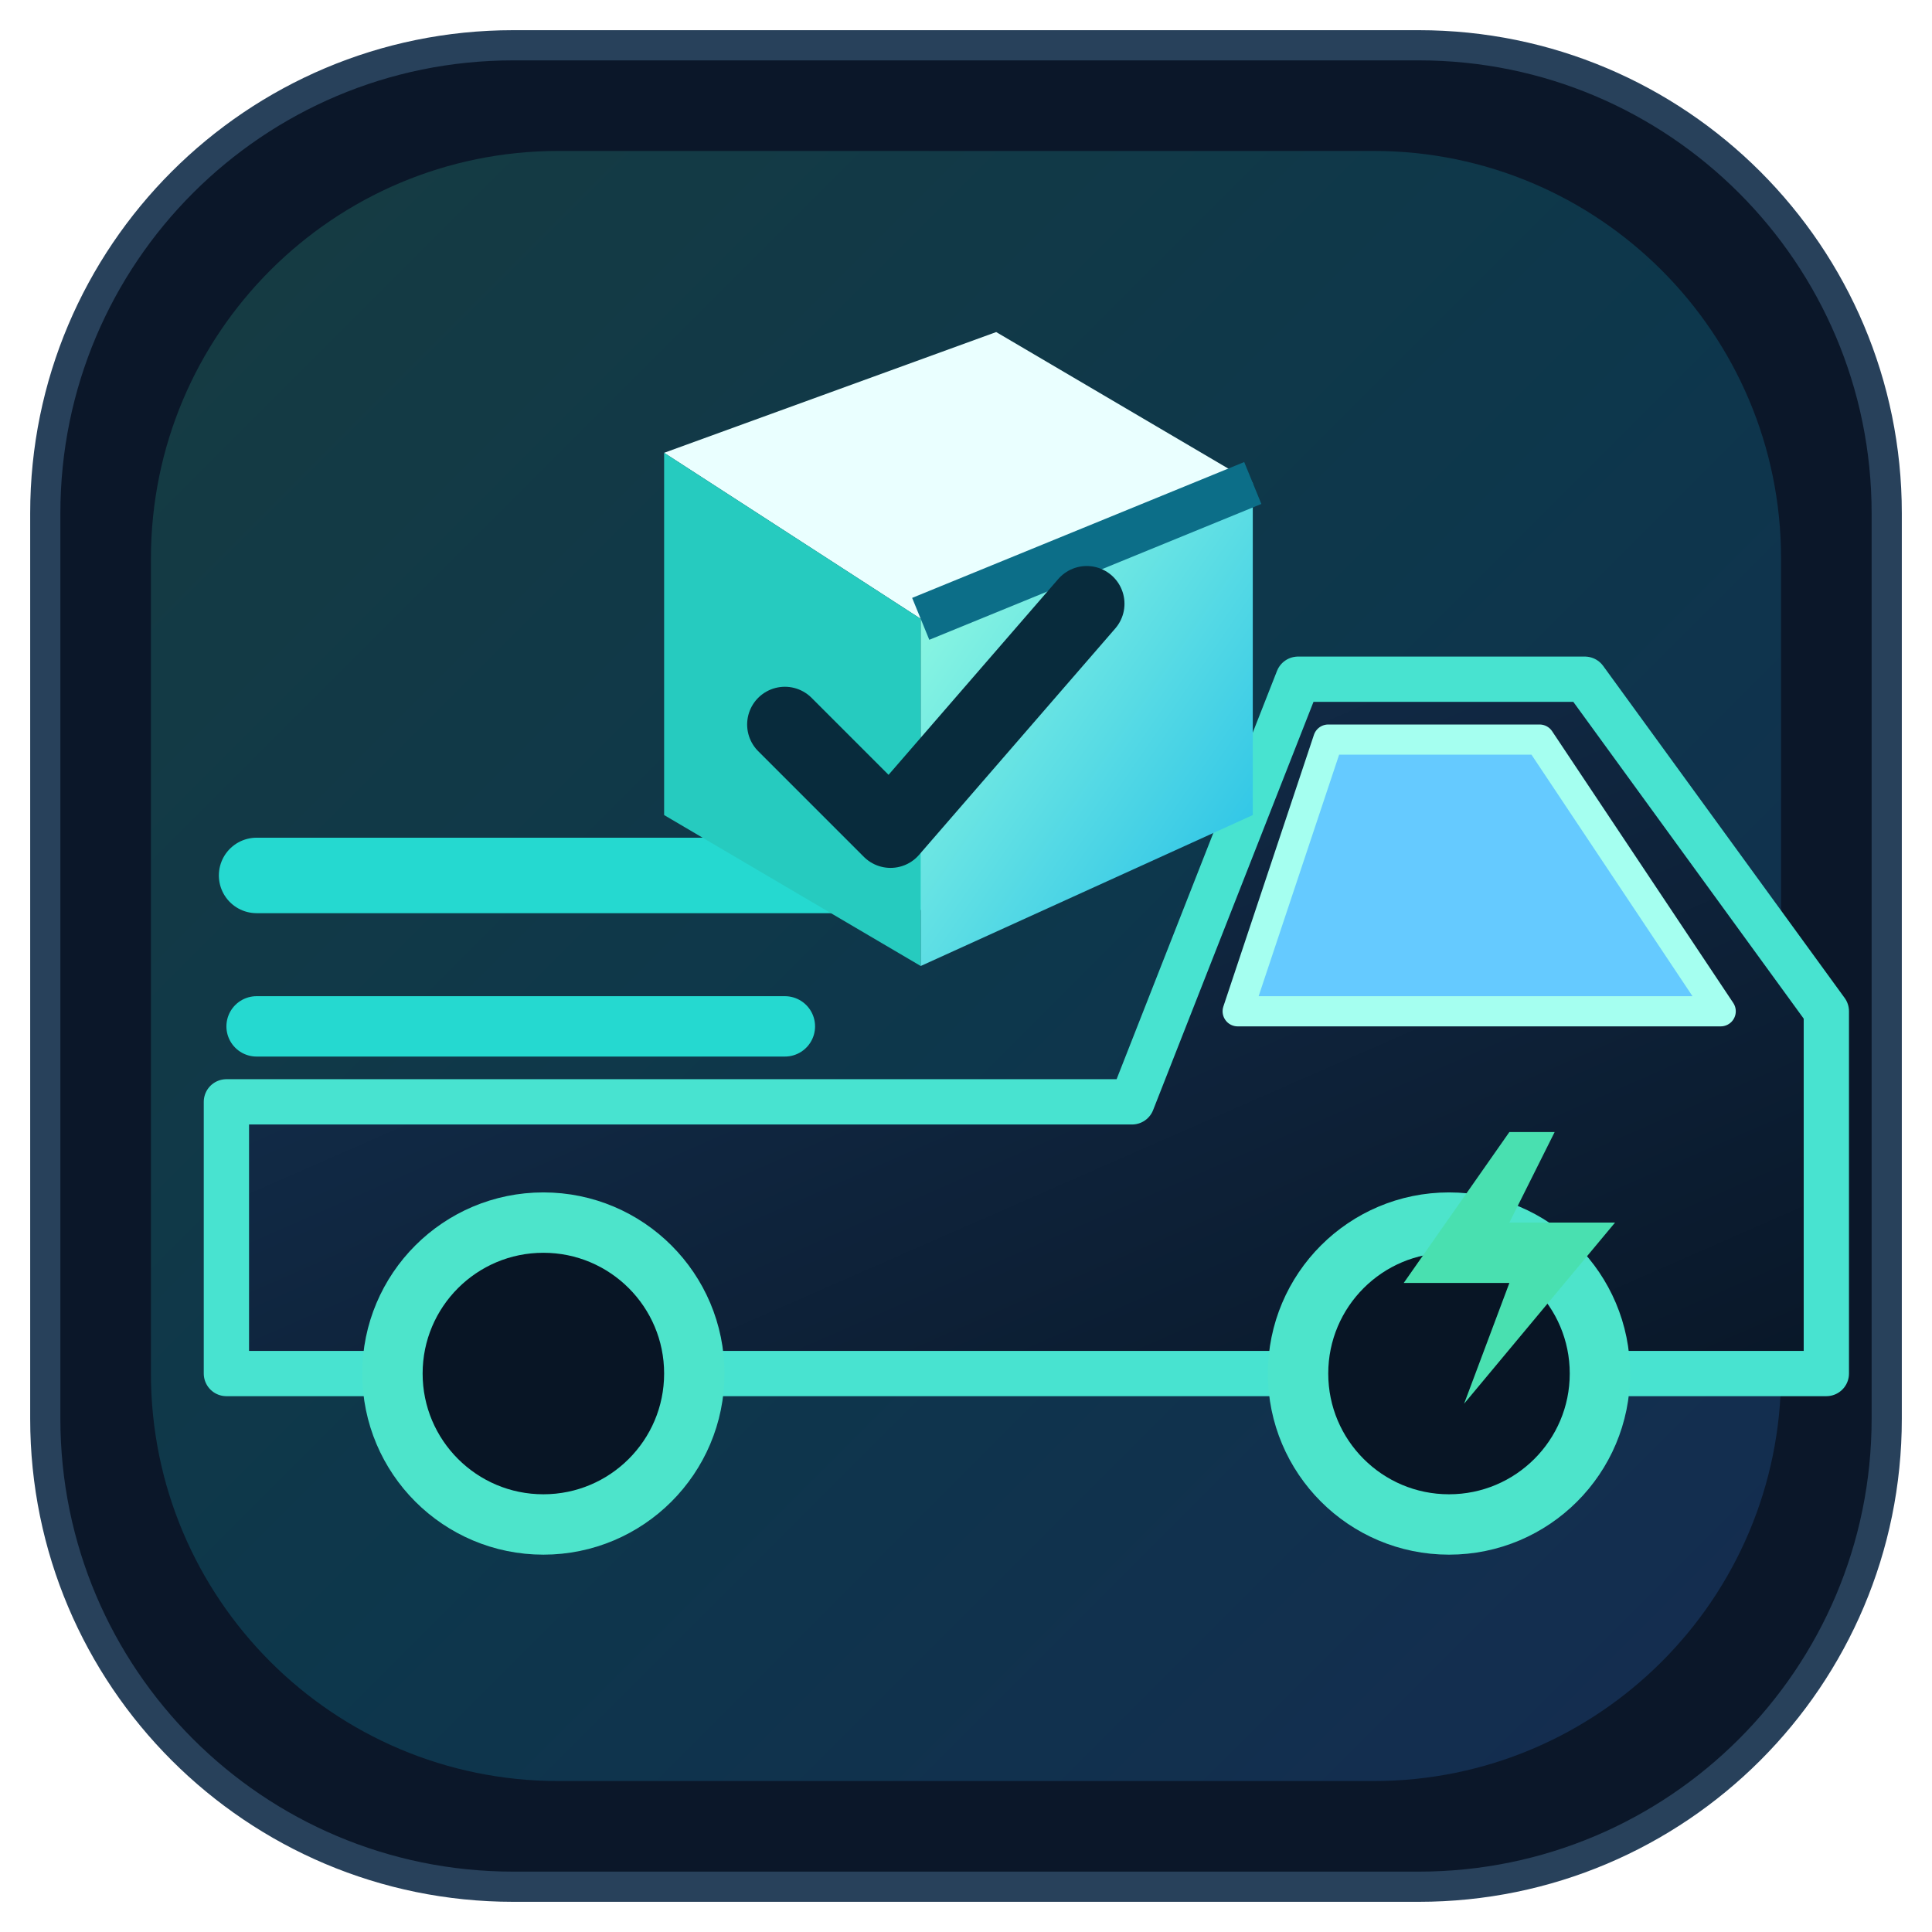
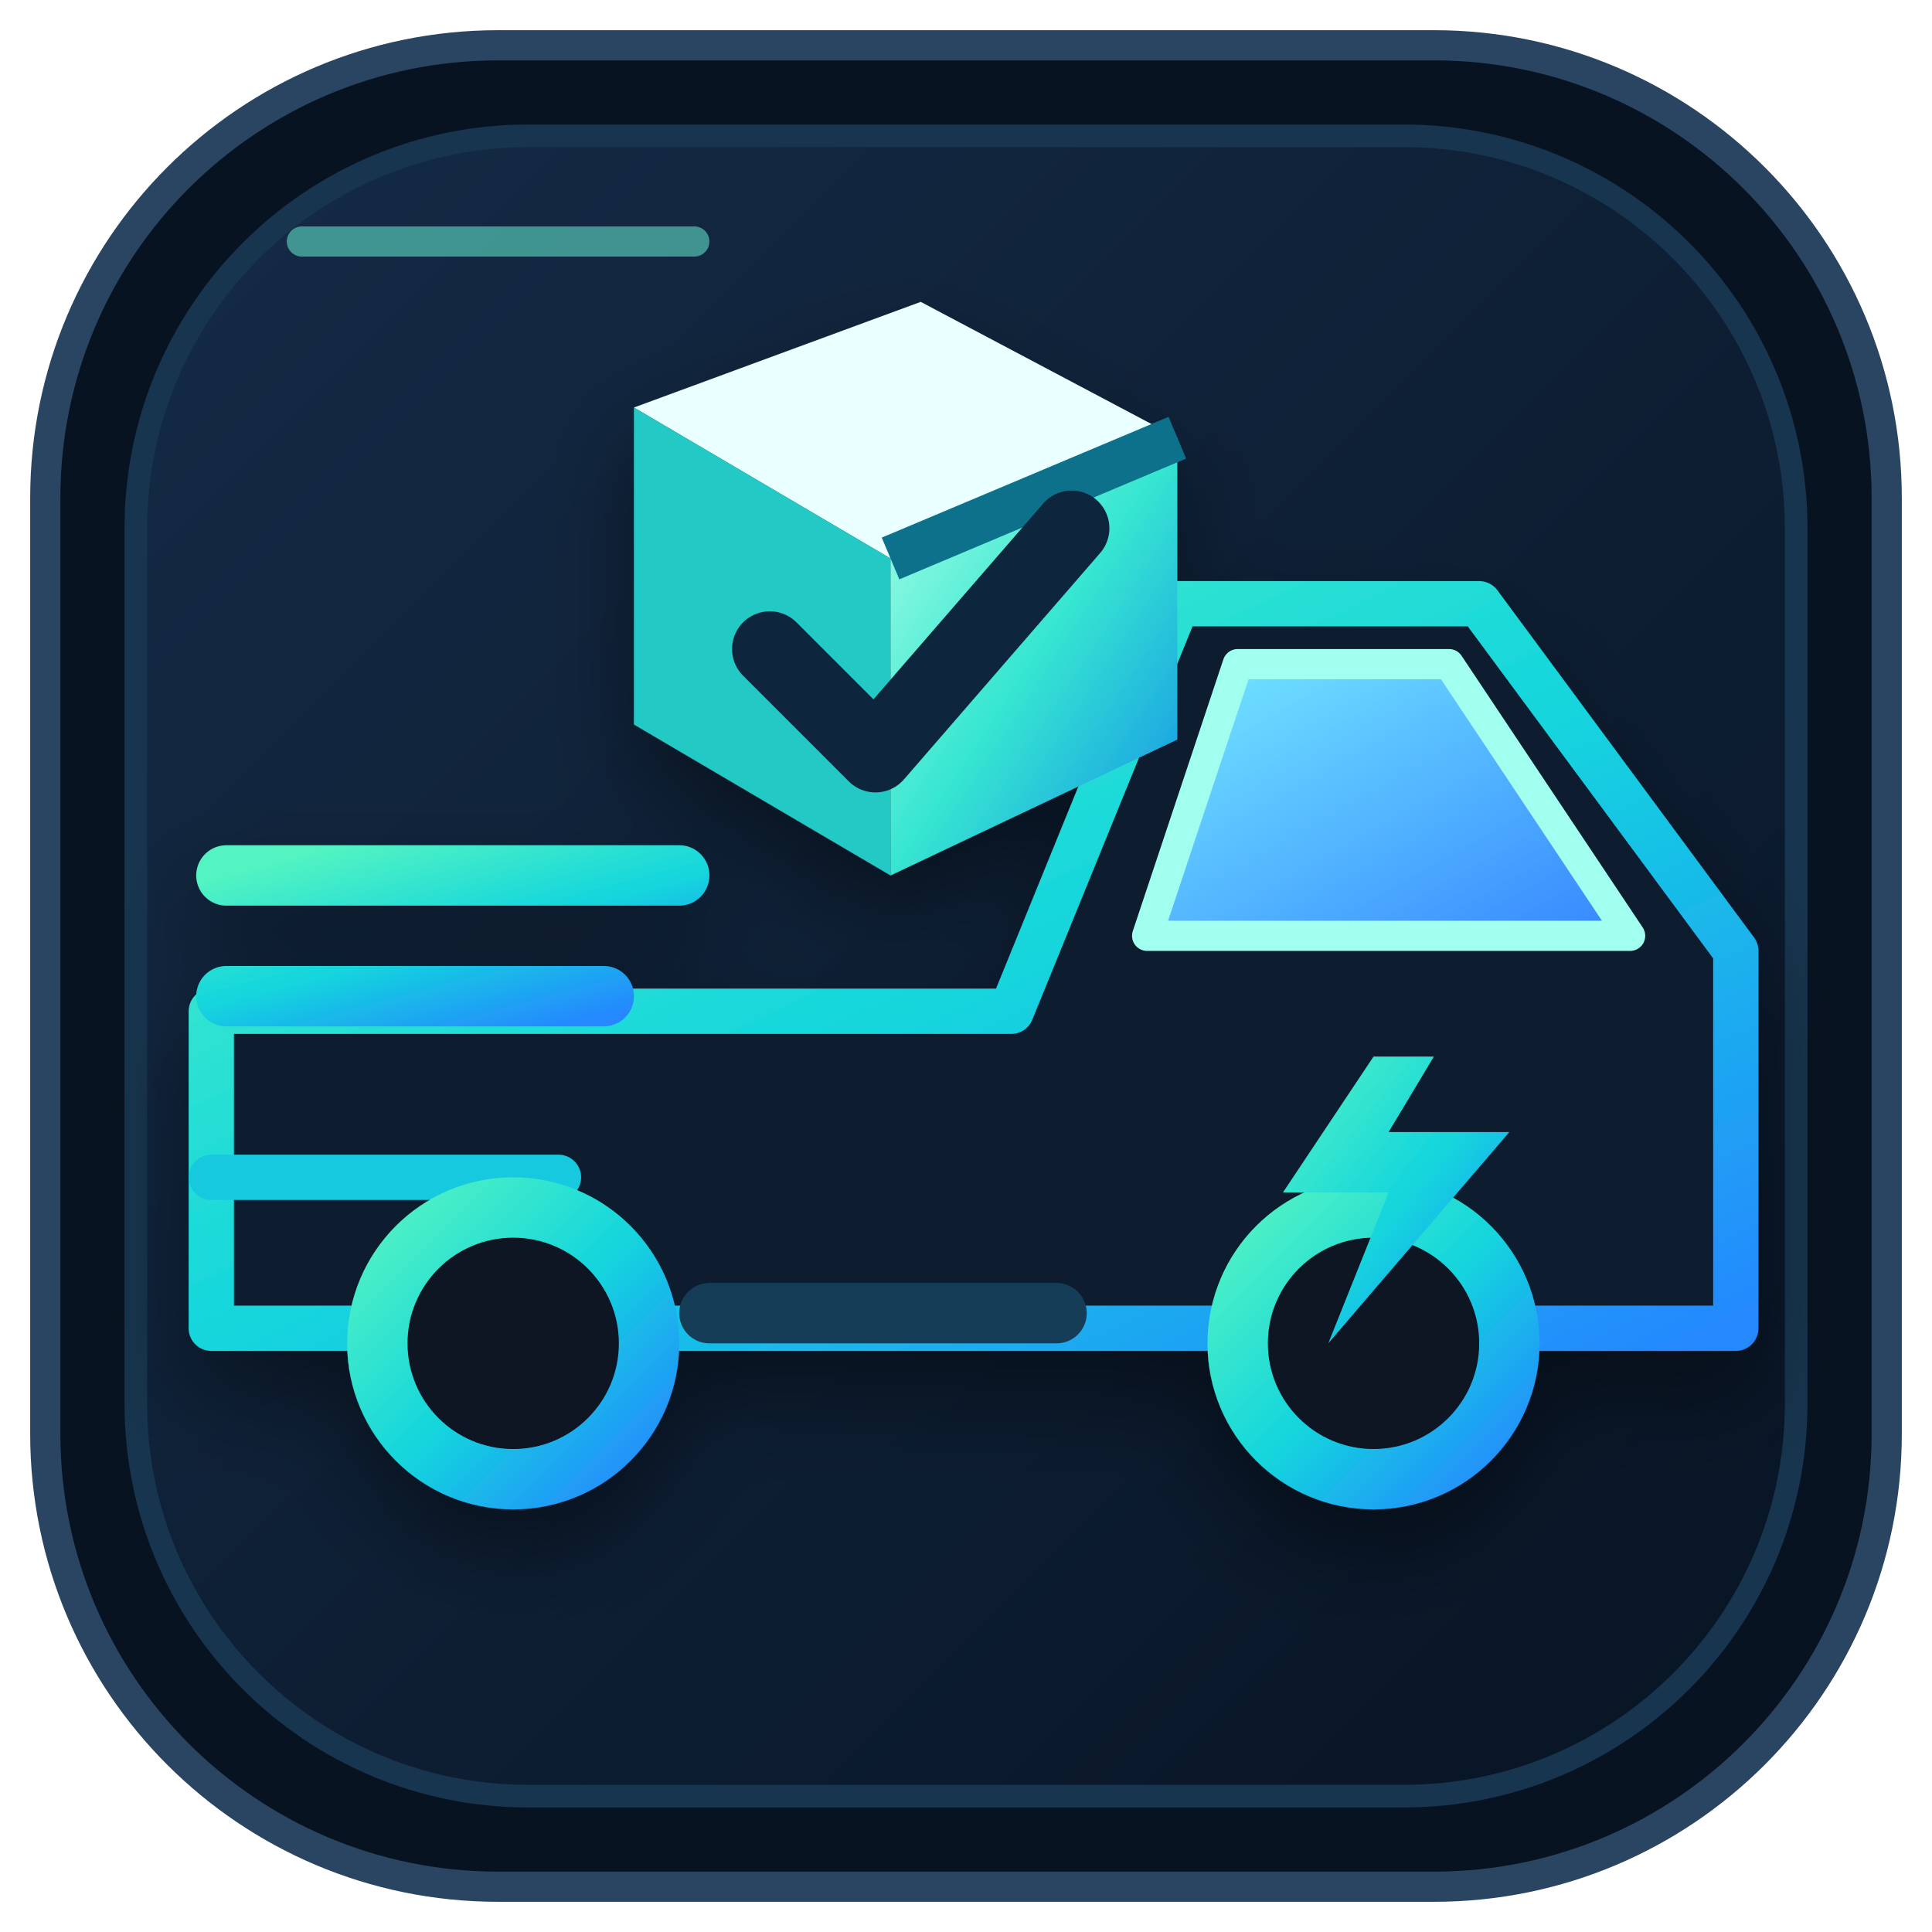
<svg xmlns="http://www.w3.org/2000/svg" viewBox="0 0 128 128">
  <defs>
-     <linearGradient id="bg" x1="0" y1="0" x2="1" y2="1">
-       <stop stop-color="#49e0b0" />
-       <stop offset=".52" stop-color="#16c7e7" />
-       <stop offset="1" stop-color="#4385ff" />
+     <linearGradient id="tile" x1="0" y1="0" x2="1" y2="1">
+       <stop stop-color="#142b46" />
+       <stop offset="1" stop-color="#081424" />
    </linearGradient>
-     <linearGradient id="van" x1="0" y1="0" x2="1" y2="1">
-       <stop stop-color="#153354" />
-       <stop offset="1" stop-color="#091728" />
+     <linearGradient id="neon" x1="0" y1="0" x2="1" y2="1">
+       <stop stop-color="#52f3c2" />
+       <stop offset=".52" stop-color="#13d5dd" />
+       <stop offset="1" stop-color="#2588ff" />
    </linearGradient>
-     <linearGradient id="box" x1="0" y1="0" x2="1" y2="1">
-       <stop stop-color="#9bffe0" />
-       <stop offset="1" stop-color="#20bde8" />
+     <linearGradient id="glass" x1="0" y1="0" x2="1" y2="1">
+       <stop stop-color="#75eaff" />
+       <stop offset="1" stop-color="#3585ff" />
    </linearGradient>
+     <linearGradient id="parcel" x1="0" y1="0" x2="1" y2="1">
+       <stop stop-color="#a5ffe6" />
+       <stop offset=".5" stop-color="#36e6d1" />
+       <stop offset="1" stop-color="#138fe8" />
+     </linearGradient>
+     <filter id="shadow" x="-30%" y="-30%" width="160%" height="160%">
+       <feDropShadow dx="0" dy="3" stdDeviation="3" flood-color="#000" flood-opacity=".42" />
+     </filter>
  </defs>
-   <rect x="3" y="3" width="122" height="122" rx="31" fill="#0b1729" stroke="#28415b" stroke-width="2" />
-   <rect x="10" y="10" width="108" height="108" rx="27" fill="url(#bg)" opacity=".18" />
-   <path d="M15 73h60l11-28h19l16 22v24H15z" fill="url(#van)" stroke="#48e3d0" stroke-width="3" stroke-linejoin="round" />
-   <path d="M88 49h14l12 18H82z" fill="#65caff" stroke="#a5fff0" stroke-width="2" stroke-linejoin="round" />
-   <path d="M17 58h43" stroke="#25d9d0" stroke-width="5" stroke-linecap="round" />
-   <path d="M17 68h35" stroke="#25d9d0" stroke-width="4" stroke-linecap="round" />
-   <circle cx="36" cy="91" r="10" fill="#081525" stroke="#4de4cb" stroke-width="4" />
-   <circle cx="96" cy="91" r="10" fill="#081525" stroke="#4de4cb" stroke-width="4" />
-   <path d="M44 30 66 22 83 32 61 41z" fill="#eaffff" />
-   <path d="M44 30v24l17 10V41z" fill="#26cbbf" />
-   <path d="M61 41v23l22-10V32z" fill="url(#box)" />
-   <path d="M61 41 83 32" stroke="#0c6e88" stroke-width="3" />
-   <path d="m52 48 7 7 13-15" fill="none" stroke="#082b3c" stroke-width="5" stroke-linecap="round" stroke-linejoin="round" />
-   <path d="m100 75-7 10h7l-3 8 10-12h-7l3-6z" fill="#49e0b0" />
+   <rect x="3" y="3" width="122" height="122" rx="30" fill="#081321" stroke="#2a4561" stroke-width="2" />
+   <rect x="9" y="9" width="110" height="110" rx="26" fill="url(#tile)" stroke="#17354e" stroke-width="1.5" />
+   <g filter="url(#shadow)">
+     <path d="M14 67h53l11-27h20l17 23v25H14z" fill="#0a1b2e" stroke="url(#neon)" stroke-width="3" stroke-linejoin="round" />
+     <path d="M82 44h14l12 18H76z" fill="url(#glass)" stroke="#a1fff0" stroke-width="2" stroke-linejoin="round" />
+     <path d="M15 58h30M15 66h25" stroke="url(#neon)" stroke-width="4" stroke-linecap="round" />
+     <path d="M14 78h23" stroke="#19c9df" stroke-width="3" stroke-linecap="round" />
+     <path d="M47 87h23" stroke="#173c58" stroke-width="4" stroke-linecap="round" />
+     <circle cx="34" cy="89" r="9" fill="#081321" stroke="url(#neon)" stroke-width="4" />
+     <circle cx="91" cy="89" r="9" fill="#081321" stroke="url(#neon)" stroke-width="4" />
+     <path d="M42 27 61 20 78 29 59 37z" fill="#eaffff" />
+     <path d="M42 27v21l17 10V37z" fill="#24c9c5" />
+     <path d="M59 37v21l19-9V29z" fill="url(#parcel)" />
+     <path d="M59 37 78 29" stroke="#08718b" stroke-width="3" />
+     <path d="m51 43 7 7 13-15" fill="none" stroke="#09273c" stroke-width="5" stroke-linecap="round" stroke-linejoin="round" />
+     <path d="m91 70-6 9h7l-4 10 12-14h-8l3-5z" fill="url(#neon)" />
+   </g>
+   <path d="M20 16h26" stroke="#6dffe0" stroke-width="2" stroke-linecap="round" opacity=".5" />
</svg>
